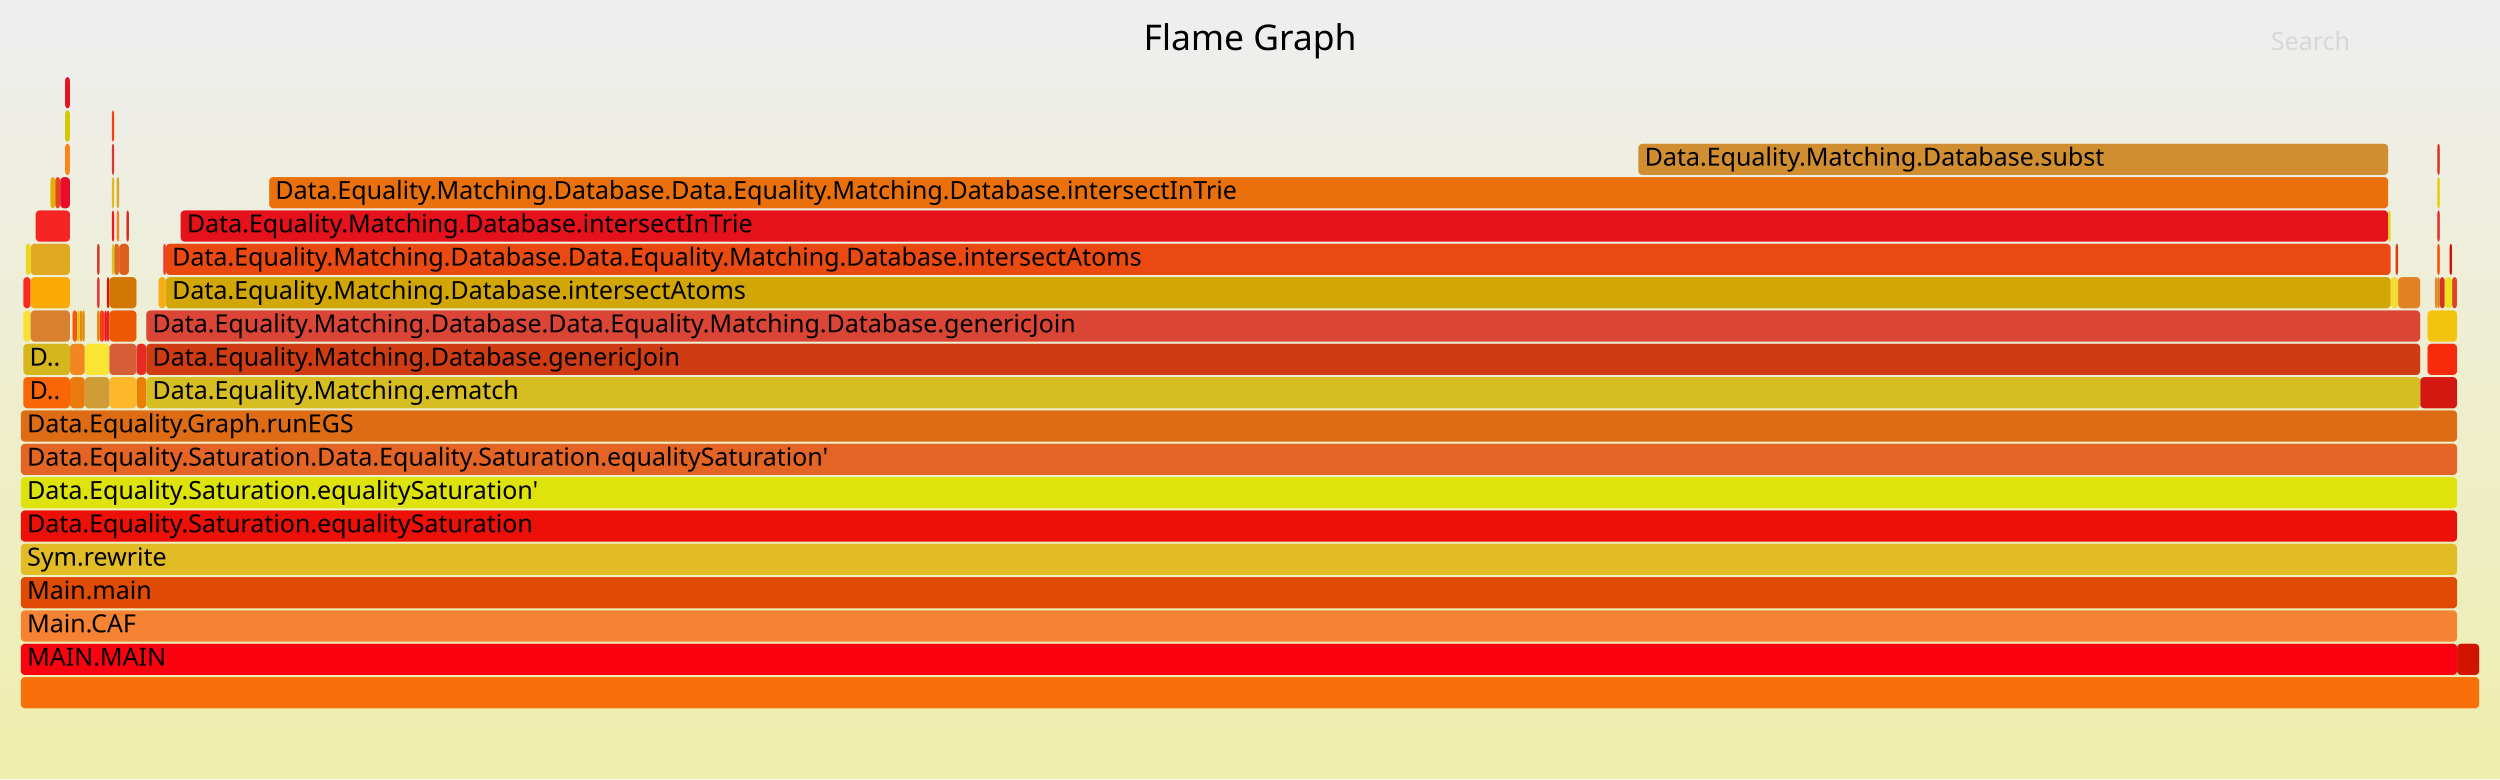
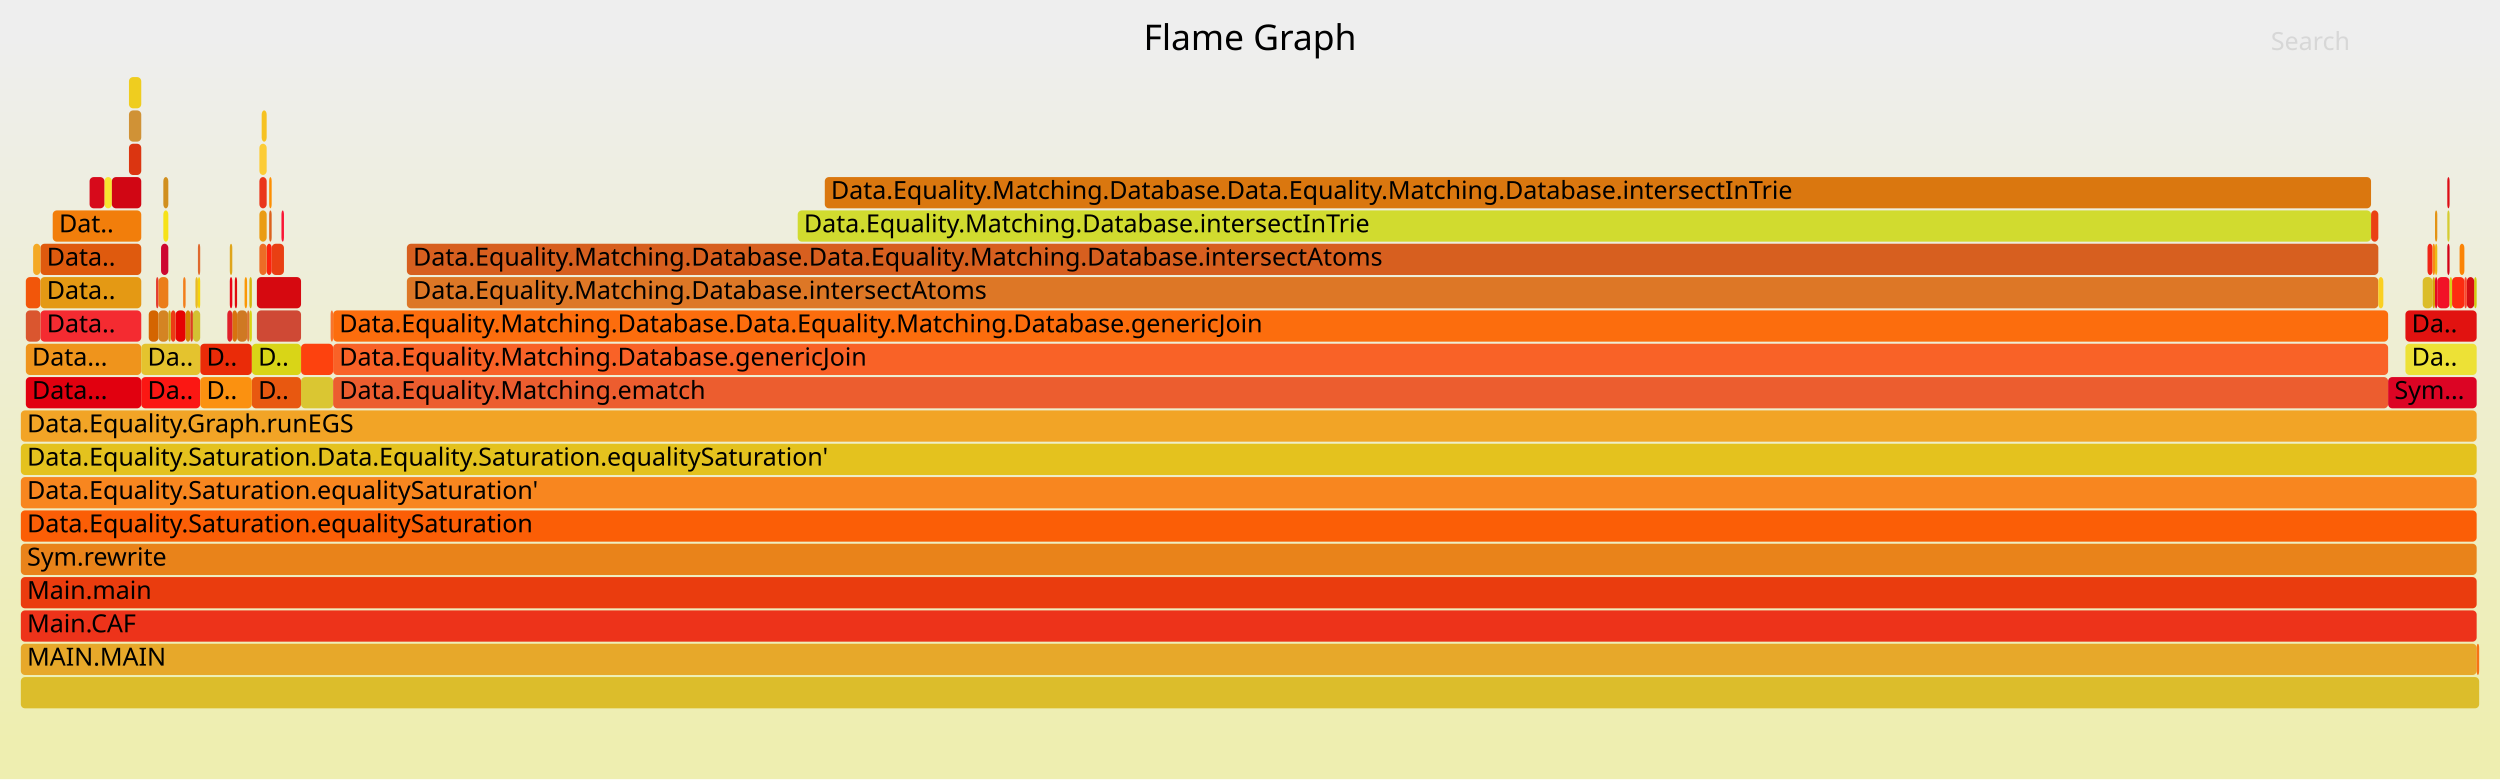
<svg xmlns="http://www.w3.org/2000/svg" version="1.1" width="1200" height="374" viewBox="0 0 1200 374">
  <defs>
    <linearGradient id="background" y1="0" y2="1" x1="0" x2="0">
      <stop stop-color="#eeeeee" offset="5%" />
      <stop stop-color="#eeeeb0" offset="95%" />
    </linearGradient>
  </defs>
  <style type="text/css">
	.func_g:hover { stroke:black; stroke-width:0.5; cursor:pointer; }
</style>
  <rect x="0.0" y="0" width="1200.0" height="374.0" fill="url(#background)" />
  <text text-anchor="middle" x="600.00" y="24" font-size="17" font-family="Verdana" fill="rgb(0,0,0)">Flame Graph</text>
  <text text-anchor="" x="10.00" y="357" font-size="12" font-family="Verdana" fill="rgb(0,0,0)" id="details"> </text>
  <text text-anchor="" x="10.00" y="24" font-size="12" font-family="Verdana" fill="rgb(0,0,0)" id="unzoom" style="opacity:0.0;cursor:pointer">Reset Zoom</text>
  <text text-anchor="" x="1090.00" y="24" font-size="12" font-family="Verdana" fill="rgb(0,0,0)" id="search" style="opacity:0.1;cursor:pointer">Search</text>
  <text text-anchor="" x="1090.00" y="357" font-size="12" font-family="Verdana" fill="rgb(0,0,0)" id="matched"> </text>
  <g class="func_g">
-     <rect x="11.2" y="133" width="3.5" height="15.0" fill="rgb(247,41,32)" rx="2" ry="2" />
-     <text text-anchor="" x="14.18" y="143.5" font-size="12" font-family="Verdana" fill="rgb(0,0,0)" />
-   </g>
-   <g class="func_g">
-     <rect x="10.0" y="293" width="1169.4" height="15.0" fill="rgb(246,130,51)" rx="2" ry="2" />
+     <rect x="95.0" y="117" width="1.1" height="15.0" fill="rgb(223,105,45)" rx="2" ry="2" />
+     <text text-anchor="" x="97.96" y="127.5" font-size="12" font-family="Verdana" fill="rgb(0,0,0)" />
+   </g>
+   <g class="func_g">
+     <rect x="12.4" y="133" width="7.0" height="15.0" fill="rgb(242,86,10)" rx="2" ry="2" />
+     <text text-anchor="" x="15.36" y="143.5" font-size="12" font-family="Verdana" fill="rgb(0,0,0)" />
+   </g>
+   <g class="func_g">
+     <rect x="159.9" y="165" width="986.4" height="15.0" fill="rgb(249,98,39)" rx="2" ry="2" />
+     <text text-anchor="" x="162.86" y="175.5" font-size="12" font-family="Verdana" fill="rgb(0,0,0)">Data.Equality.Matching.Database.genericJoin</text>
+   </g>
+   <g class="func_g">
+     <rect x="119.7" y="133" width="1.2" height="15.0" fill="rgb(211,185,13)" rx="2" ry="2" />
+     <text text-anchor="" x="122.74" y="143.5" font-size="12" font-family="Verdana" fill="rgb(0,0,0)" />
+   </g>
+   <g class="func_g">
+     <rect x="144.5" y="181" width="15.4" height="15.0" fill="rgb(218,198,50)" rx="2" ry="2" />
+     <text text-anchor="" x="147.52" y="191.5" font-size="12" font-family="Verdana" fill="rgb(0,0,0)" />
+   </g>
+   <g class="func_g">
+     <rect x="84.3" y="149" width="4.8" height="15.0" fill="rgb(230,2,3)" rx="2" ry="2" />
+     <text text-anchor="" x="87.34" y="159.5" font-size="12" font-family="Verdana" fill="rgb(0,0,0)" />
+   </g>
+   <g class="func_g">
+     <rect x="395.9" y="85" width="742.2" height="15.0" fill="rgb(218,119,15)" rx="2" ry="2" />
+     <text text-anchor="" x="398.86" y="95.5" font-size="12" font-family="Verdana" fill="rgb(0,0,0)">Data.Equality.Matching.Database.Data.Equality.Matching.Database.intersectInTrie</text>
+   </g>
+   <g class="func_g">
+     <rect x="158.7" y="149" width="1.2" height="15.0" fill="rgb(248,116,45)" rx="2" ry="2" />
+     <text text-anchor="" x="161.68" y="159.5" font-size="12" font-family="Verdana" fill="rgb(0,0,0)" />
+   </g>
+   <g class="func_g">
+     <rect x="74.9" y="133" width="1.2" height="15.0" fill="rgb(228,60,46)" rx="2" ry="2" />
+     <text text-anchor="" x="77.90" y="143.5" font-size="12" font-family="Verdana" fill="rgb(0,0,0)" />
+   </g>
+   <g class="func_g">
+     <rect x="195.3" y="133" width="946.3" height="15.0" fill="rgb(221,119,38)" rx="2" ry="2" />
+     <text text-anchor="" x="198.26" y="143.5" font-size="12" font-family="Verdana" fill="rgb(0,0,0)">Data.Equality.Matching.Database.intersectAtoms</text>
+   </g>
+   <g class="func_g">
+     <rect x="77.3" y="117" width="3.5" height="15.0" fill="rgb(205,6,48)" rx="2" ry="2" />
+     <text text-anchor="" x="80.26" y="127.5" font-size="12" font-family="Verdana" fill="rgb(0,0,0)" />
+   </g>
+   <g class="func_g">
+     <rect x="113.8" y="149" width="4.8" height="15.0" fill="rgb(207,121,35)" rx="2" ry="2" />
+     <text text-anchor="" x="116.84" y="159.5" font-size="12" font-family="Verdana" fill="rgb(0,0,0)" />
+   </g>
+   <g class="func_g">
+     <rect x="1154.6" y="149" width="34.2" height="15.0" fill="rgb(225,18,16)" rx="2" ry="2" />
+     <text text-anchor="" x="1157.60" y="159.5" font-size="12" font-family="Verdana" fill="rgb(0,0,0)">Da..</text>
+   </g>
+   <g class="func_g">
+     <rect x="120.9" y="181" width="23.6" height="15.0" fill="rgb(232,88,16)" rx="2" ry="2" />
+     <text text-anchor="" x="123.92" y="191.5" font-size="12" font-family="Verdana" fill="rgb(0,0,0)">D..</text>
+   </g>
+   <g class="func_g">
+     <rect x="93.8" y="133" width="1.2" height="15.0" fill="rgb(233,186,36)" rx="2" ry="2" />
+     <text text-anchor="" x="96.78" y="143.5" font-size="12" font-family="Verdana" fill="rgb(0,0,0)" />
+   </g>
+   <g class="func_g">
+     <rect x="159.9" y="149" width="986.4" height="15.0" fill="rgb(252,109,13)" rx="2" ry="2" />
+     <text text-anchor="" x="162.86" y="159.5" font-size="12" font-family="Verdana" fill="rgb(0,0,0)">Data.Equality.Matching.Database.Data.Equality.Matching.Database.genericJoin</text>
+   </g>
+   <g class="func_g">
+     <rect x="1168.8" y="133" width="1.1" height="15.0" fill="rgb(226,10,34)" rx="2" ry="2" />
+     <text text-anchor="" x="1171.76" y="143.5" font-size="12" font-family="Verdana" fill="rgb(0,0,0)" />
+   </g>
+   <g class="func_g">
+     <rect x="1187.6" y="133" width="1.2" height="15.0" fill="rgb(210,206,11)" rx="2" ry="2" />
+     <text text-anchor="" x="1190.64" y="143.5" font-size="12" font-family="Verdana" fill="rgb(0,0,0)" />
+   </g>
+   <g class="func_g">
+     <rect x="61.9" y="37" width="5.9" height="15.0" fill="rgb(239,205,31)" rx="2" ry="2" />
+     <text text-anchor="" x="64.92" y="47.5" font-size="12" font-family="Verdana" fill="rgb(0,0,0)" />
+   </g>
+   <g class="func_g">
+     <rect x="1162.9" y="133" width="4.7" height="15.0" fill="rgb(219,189,41)" rx="2" ry="2" />
+     <text text-anchor="" x="1165.86" y="143.5" font-size="12" font-family="Verdana" fill="rgb(0,0,0)" />
+   </g>
+   <g class="func_g">
+     <rect x="1154.6" y="165" width="34.2" height="15.0" fill="rgb(237,225,54)" rx="2" ry="2" />
+     <text text-anchor="" x="1157.60" y="175.5" font-size="12" font-family="Verdana" fill="rgb(0,0,0)">Da..</text>
+   </g>
+   <g class="func_g">
+     <rect x="1180.6" y="117" width="2.3" height="15.0" fill="rgb(251,132,6)" rx="2" ry="2" />
+     <text text-anchor="" x="1183.56" y="127.5" font-size="12" font-family="Verdana" fill="rgb(0,0,0)" />
+   </g>
+   <g class="func_g">
+     <rect x="1168.8" y="117" width="1.1" height="15.0" fill="rgb(236,186,21)" rx="2" ry="2" />
+     <text text-anchor="" x="1171.76" y="127.5" font-size="12" font-family="Verdana" fill="rgb(0,0,0)" />
+   </g>
+   <g class="func_g">
+     <rect x="129.2" y="101" width="1.2" height="15.0" fill="rgb(221,98,28)" rx="2" ry="2" />
+     <text text-anchor="" x="132.18" y="111.5" font-size="12" font-family="Verdana" fill="rgb(0,0,0)" />
+   </g>
+   <g class="func_g">
+     <rect x="144.5" y="165" width="15.4" height="15.0" fill="rgb(253,66,14)" rx="2" ry="2" />
+     <text text-anchor="" x="147.52" y="175.5" font-size="12" font-family="Verdana" fill="rgb(0,0,0)" />
+   </g>
+   <g class="func_g">
+     <rect x="87.9" y="133" width="1.2" height="15.0" fill="rgb(242,126,27)" rx="2" ry="2" />
+     <text text-anchor="" x="90.88" y="143.5" font-size="12" font-family="Verdana" fill="rgb(0,0,0)" />
+   </g>
+   <g class="func_g">
+     <rect x="61.9" y="69" width="5.9" height="15.0" fill="rgb(219,53,17)" rx="2" ry="2" />
+     <text text-anchor="" x="64.92" y="79.5" font-size="12" font-family="Verdana" fill="rgb(0,0,0)" />
+   </g>
+   <g class="func_g">
+     <rect x="135.1" y="101" width="1.2" height="15.0" fill="rgb(250,21,53)" rx="2" ry="2" />
+     <text text-anchor="" x="138.08" y="111.5" font-size="12" font-family="Verdana" fill="rgb(0,0,0)" />
+   </g>
+   <g class="func_g">
+     <rect x="117.4" y="133" width="1.2" height="15.0" fill="rgb(250,152,6)" rx="2" ry="2" />
+     <text text-anchor="" x="120.38" y="143.5" font-size="12" font-family="Verdana" fill="rgb(0,0,0)" />
+   </g>
+   <g class="func_g">
+     <rect x="123.3" y="149" width="21.2" height="15.0" fill="rgb(207,73,53)" rx="2" ry="2" />
+     <text text-anchor="" x="126.28" y="159.5" font-size="12" font-family="Verdana" fill="rgb(0,0,0)" />
+   </g>
+   <g class="func_g">
+     <rect x="10.0" y="309" width="1178.8" height="15.0" fill="rgb(231,168,42)" rx="2" ry="2" />
+     <text text-anchor="" x="13.00" y="319.5" font-size="12" font-family="Verdana" fill="rgb(0,0,0)">MAIN.MAIN</text>
+   </g>
+   <g class="func_g">
+     <rect x="1138.1" y="101" width="3.5" height="15.0" fill="rgb(234,65,20)" rx="2" ry="2" />
+     <text text-anchor="" x="1141.08" y="111.5" font-size="12" font-family="Verdana" fill="rgb(0,0,0)" />
+   </g>
+   <g class="func_g">
+     <rect x="1167.6" y="133" width="1.2" height="15.0" fill="rgb(215,163,11)" rx="2" ry="2" />
+     <text text-anchor="" x="1170.58" y="143.5" font-size="12" font-family="Verdana" fill="rgb(0,0,0)" />
+   </g>
+   <g class="func_g">
+     <rect x="1165.2" y="117" width="2.4" height="15.0" fill="rgb(239,37,24)" rx="2" ry="2" />
+     <text text-anchor="" x="1168.22" y="127.5" font-size="12" font-family="Verdana" fill="rgb(0,0,0)" />
+   </g>
+   <g class="func_g">
+     <rect x="10.0" y="277" width="1178.8" height="15.0" fill="rgb(234,60,14)" rx="2" ry="2" />
+     <text text-anchor="" x="13.00" y="287.5" font-size="12" font-family="Verdana" fill="rgb(0,0,0)">Main.main</text>
+   </g>
+   <g class="func_g">
+     <rect x="130.4" y="117" width="5.9" height="15.0" fill="rgb(233,63,19)" rx="2" ry="2" />
+     <text text-anchor="" x="133.36" y="127.5" font-size="12" font-family="Verdana" fill="rgb(0,0,0)" />
+   </g>
+   <g class="func_g">
+     <rect x="67.8" y="181" width="28.3" height="15.0" fill="rgb(251,23,19)" rx="2" ry="2" />
+     <text text-anchor="" x="70.82" y="191.5" font-size="12" font-family="Verdana" fill="rgb(0,0,0)">Da..</text>
+   </g>
+   <g class="func_g">
+     <rect x="1141.6" y="133" width="2.4" height="15.0" fill="rgb(250,208,33)" rx="2" ry="2" />
+     <text text-anchor="" x="1144.62" y="143.5" font-size="12" font-family="Verdana" fill="rgb(0,0,0)" />
+   </g>
+   <g class="func_g">
+     <rect x="123.3" y="133" width="21.2" height="15.0" fill="rgb(214,9,16)" rx="2" ry="2" />
+     <text text-anchor="" x="126.28" y="143.5" font-size="12" font-family="Verdana" fill="rgb(0,0,0)" />
+   </g>
+   <g class="func_g">
+     <rect x="19.4" y="149" width="48.4" height="15.0" fill="rgb(244,43,49)" rx="2" ry="2" />
+     <text text-anchor="" x="22.44" y="159.5" font-size="12" font-family="Verdana" fill="rgb(0,0,0)">Data..</text>
+   </g>
+   <g class="func_g">
+     <rect x="89.1" y="149" width="2.3" height="15.0" fill="rgb(212,132,4)" rx="2" ry="2" />
+     <text text-anchor="" x="92.06" y="159.5" font-size="12" font-family="Verdana" fill="rgb(0,0,0)" />
+   </g>
+   <g class="func_g">
+     <rect x="111.5" y="149" width="2.3" height="15.0" fill="rgb(216,114,15)" rx="2" ry="2" />
+     <text text-anchor="" x="114.48" y="159.5" font-size="12" font-family="Verdana" fill="rgb(0,0,0)" />
+   </g>
+   <g class="func_g">
+     <rect x="10.0" y="229" width="1178.8" height="15.0" fill="rgb(248,134,31)" rx="2" ry="2" />
+     <text text-anchor="" x="13.00" y="239.5" font-size="12" font-family="Verdana" fill="rgb(0,0,0)">Data.Equality.Saturation.equalitySaturation'</text>
+   </g>
+   <g class="func_g">
+     <rect x="125.6" y="53" width="2.4" height="15.0" fill="rgb(246,194,33)" rx="2" ry="2" />
+     <text text-anchor="" x="128.64" y="63.5" font-size="12" font-family="Verdana" fill="rgb(0,0,0)" />
+   </g>
+   <g class="func_g">
+     <rect x="128.0" y="117" width="2.4" height="15.0" fill="rgb(252,35,14)" rx="2" ry="2" />
+     <text text-anchor="" x="131.00" y="127.5" font-size="12" font-family="Verdana" fill="rgb(0,0,0)" />
+   </g>
+   <g class="func_g">
+     <rect x="10.0" y="245" width="1178.8" height="15.0" fill="rgb(251,94,6)" rx="2" ry="2" />
+     <text text-anchor="" x="13.00" y="255.5" font-size="12" font-family="Verdana" fill="rgb(0,0,0)">Data.Equality.Saturation.equalitySaturation</text>
+   </g>
+   <g class="func_g">
+     <rect x="96.1" y="181" width="24.8" height="15.0" fill="rgb(251,145,16)" rx="2" ry="2" />
+     <text text-anchor="" x="99.14" y="191.5" font-size="12" font-family="Verdana" fill="rgb(0,0,0)">D..</text>
+   </g>
+   <g class="func_g">
+     <rect x="119.7" y="149" width="1.2" height="15.0" fill="rgb(216,213,15)" rx="2" ry="2" />
+     <text text-anchor="" x="122.74" y="159.5" font-size="12" font-family="Verdana" fill="rgb(0,0,0)" />
+   </g>
+   <g class="func_g">
+     <rect x="95.0" y="133" width="1.1" height="15.0" fill="rgb(245,213,14)" rx="2" ry="2" />
+     <text text-anchor="" x="97.96" y="143.5" font-size="12" font-family="Verdana" fill="rgb(0,0,0)" />
+   </g>
+   <g class="func_g">
+     <rect x="129.2" y="85" width="1.2" height="15.0" fill="rgb(253,143,2)" rx="2" ry="2" />
+     <text text-anchor="" x="132.18" y="95.5" font-size="12" font-family="Verdana" fill="rgb(0,0,0)" />
+   </g>
+   <g class="func_g">
+     <rect x="10.0" y="261" width="1178.8" height="15.0" fill="rgb(233,131,26)" rx="2" ry="2" />
+     <text text-anchor="" x="13.00" y="271.5" font-size="12" font-family="Verdana" fill="rgb(0,0,0)">Sym.rewrite</text>
+   </g>
+   <g class="func_g">
+     <rect x="1174.7" y="85" width="1.1" height="15.0" fill="rgb(221,13,22)" rx="2" ry="2" />
+     <text text-anchor="" x="1177.66" y="95.5" font-size="12" font-family="Verdana" fill="rgb(0,0,0)" />
+   </g>
+   <g class="func_g">
+     <rect x="109.1" y="149" width="2.4" height="15.0" fill="rgb(224,32,43)" rx="2" ry="2" />
+     <text text-anchor="" x="112.12" y="159.5" font-size="12" font-family="Verdana" fill="rgb(0,0,0)" />
+   </g>
+   <g class="func_g">
+     <rect x="10.0" y="197" width="1178.8" height="15.0" fill="rgb(242,164,38)" rx="2" ry="2" />
+     <text text-anchor="" x="13.00" y="207.5" font-size="12" font-family="Verdana" fill="rgb(0,0,0)">Data.Equality.Graph.runEGS</text>
+   </g>
+   <g class="func_g">
+     <rect x="10.0" y="213" width="1178.8" height="15.0" fill="rgb(228,194,30)" rx="2" ry="2" />
+     <text text-anchor="" x="13.00" y="223.5" font-size="12" font-family="Verdana" fill="rgb(0,0,0)">Data.Equality.Saturation.Data.Equality.Saturation.equalitySaturation'</text>
+   </g>
+   <g class="func_g">
+     <rect x="19.4" y="117" width="48.4" height="15.0" fill="rgb(223,90,14)" rx="2" ry="2" />
+     <text text-anchor="" x="22.44" y="127.5" font-size="12" font-family="Verdana" fill="rgb(0,0,0)">Data..</text>
+   </g>
+   <g class="func_g">
+     <rect x="159.9" y="181" width="986.4" height="15.0" fill="rgb(236,93,47)" rx="2" ry="2" />
+     <text text-anchor="" x="162.86" y="191.5" font-size="12" font-family="Verdana" fill="rgb(0,0,0)">Data.Equality.Matching.ematch</text>
+   </g>
+   <g class="func_g">
+     <rect x="1167.6" y="117" width="1.2" height="15.0" fill="rgb(250,137,24)" rx="2" ry="2" />
+     <text text-anchor="" x="1170.58" y="127.5" font-size="12" font-family="Verdana" fill="rgb(0,0,0)" />
+   </g>
+   <g class="func_g">
+     <rect x="50.1" y="85" width="3.6" height="15.0" fill="rgb(248,229,49)" rx="2" ry="2" />
+     <text text-anchor="" x="53.12" y="95.5" font-size="12" font-family="Verdana" fill="rgb(0,0,0)" />
+   </g>
+   <g class="func_g">
+     <rect x="110.3" y="133" width="1.2" height="15.0" fill="rgb(235,4,22)" rx="2" ry="2" />
+     <text text-anchor="" x="113.30" y="143.5" font-size="12" font-family="Verdana" fill="rgb(0,0,0)" />
+   </g>
+   <g class="func_g">
+     <rect x="1188.8" y="309" width="1.2" height="15.0" fill="rgb(248,115,21)" rx="2" ry="2" />
+     <text text-anchor="" x="1191.82" y="319.5" font-size="12" font-family="Verdana" fill="rgb(0,0,0)" />
+   </g>
+   <g class="func_g">
+     <rect x="78.4" y="101" width="2.4" height="15.0" fill="rgb(246,226,24)" rx="2" ry="2" />
+     <text text-anchor="" x="81.44" y="111.5" font-size="12" font-family="Verdana" fill="rgb(0,0,0)" />
+   </g>
+   <g class="func_g">
+     <rect x="1169.9" y="133" width="5.9" height="15.0" fill="rgb(241,18,39)" rx="2" ry="2" />
+     <text text-anchor="" x="1172.94" y="143.5" font-size="12" font-family="Verdana" fill="rgb(0,0,0)" />
+   </g>
+   <g class="func_g">
+     <rect x="10.0" y="293" width="1178.8" height="15.0" fill="rgb(237,51,26)" rx="2" ry="2" />
    <text text-anchor="" x="13.00" y="303.5" font-size="12" font-family="Verdana" fill="rgb(0,0,0)">Main.CAF</text>
  </g>
  <g class="func_g">
-     <rect x="1161.7" y="181" width="17.7" height="15.0" fill="rgb(211,24,18)" rx="2" ry="2" />
-     <text text-anchor="" x="1164.68" y="191.5" font-size="12" font-family="Verdana" fill="rgb(0,0,0)" />
-   </g>
-   <g class="func_g">
-     <rect x="34.8" y="149" width="2.3" height="15.0" fill="rgb(247,88,15)" rx="2" ry="2" />
-     <text text-anchor="" x="37.78" y="159.5" font-size="12" font-family="Verdana" fill="rgb(0,0,0)" />
-   </g>
-   <g class="func_g">
-     <rect x="11.2" y="181" width="22.4" height="15.0" fill="rgb(249,102,6)" rx="2" ry="2" />
-     <text text-anchor="" x="14.18" y="191.5" font-size="12" font-family="Verdana" fill="rgb(0,0,0)">D..</text>
-   </g>
-   <g class="func_g">
-     <rect x="1169.9" y="117" width="1.2" height="15.0" fill="rgb(251,75,0)" rx="2" ry="2" />
-     <text text-anchor="" x="1172.94" y="127.5" font-size="12" font-family="Verdana" fill="rgb(0,0,0)" />
-   </g>
-   <g class="func_g">
-     <rect x="54.8" y="117" width="2.4" height="15.0" fill="rgb(224,106,34)" rx="2" ry="2" />
-     <text text-anchor="" x="57.84" y="127.5" font-size="12" font-family="Verdana" fill="rgb(0,0,0)" />
-   </g>
-   <g class="func_g">
-     <rect x="33.6" y="165" width="7.1" height="15.0" fill="rgb(242,135,34)" rx="2" ry="2" />
-     <text text-anchor="" x="36.60" y="175.5" font-size="12" font-family="Verdana" fill="rgb(0,0,0)" />
-   </g>
-   <g class="func_g">
-     <rect x="65.5" y="165" width="4.7" height="15.0" fill="rgb(232,43,33)" rx="2" ry="2" />
-     <text text-anchor="" x="68.46" y="175.5" font-size="12" font-family="Verdana" fill="rgb(0,0,0)" />
-   </g>
-   <g class="func_g">
-     <rect x="11.2" y="165" width="22.4" height="15.0" fill="rgb(214,182,29)" rx="2" ry="2" />
-     <text text-anchor="" x="14.18" y="175.5" font-size="12" font-family="Verdana" fill="rgb(0,0,0)">D..</text>
-   </g>
-   <g class="func_g">
-     <rect x="1147.5" y="133" width="3.6" height="15.0" fill="rgb(246,220,51)" rx="2" ry="2" />
-     <text text-anchor="" x="1150.52" y="143.5" font-size="12" font-family="Verdana" fill="rgb(0,0,0)" />
-   </g>
-   <g class="func_g">
-     <rect x="53.7" y="85" width="1.1" height="15.0" fill="rgb(227,184,27)" rx="2" ry="2" />
+     <rect x="1184.1" y="133" width="3.5" height="15.0" fill="rgb(212,15,19)" rx="2" ry="2" />
+     <text text-anchor="" x="1187.10" y="143.5" font-size="12" font-family="Verdana" fill="rgb(0,0,0)" />
+   </g>
+   <g class="func_g">
+     <rect x="76.1" y="133" width="4.7" height="15.0" fill="rgb(235,125,25)" rx="2" ry="2" />
+     <text text-anchor="" x="79.08" y="143.5" font-size="12" font-family="Verdana" fill="rgb(0,0,0)" />
+   </g>
+   <g class="func_g">
+     <rect x="124.5" y="117" width="3.5" height="15.0" fill="rgb(237,109,38)" rx="2" ry="2" />
+     <text text-anchor="" x="127.46" y="127.5" font-size="12" font-family="Verdana" fill="rgb(0,0,0)" />
+   </g>
+   <g class="func_g">
+     <rect x="96.1" y="165" width="24.8" height="15.0" fill="rgb(234,43,8)" rx="2" ry="2" />
+     <text text-anchor="" x="99.14" y="175.5" font-size="12" font-family="Verdana" fill="rgb(0,0,0)">D..</text>
+   </g>
+   <g class="func_g">
+     <rect x="195.3" y="117" width="946.3" height="15.0" fill="rgb(215,95,31)" rx="2" ry="2" />
+     <text text-anchor="" x="198.26" y="127.5" font-size="12" font-family="Verdana" fill="rgb(0,0,0)">Data.Equality.Matching.Database.Data.Equality.Matching.Database.intersectAtoms</text>
+   </g>
+   <g class="func_g">
+     <rect x="112.7" y="133" width="1.1" height="15.0" fill="rgb(224,12,12)" rx="2" ry="2" />
+     <text text-anchor="" x="115.66" y="143.5" font-size="12" font-family="Verdana" fill="rgb(0,0,0)" />
+   </g>
+   <g class="func_g">
+     <rect x="124.5" y="101" width="3.5" height="15.0" fill="rgb(234,156,18)" rx="2" ry="2" />
+     <text text-anchor="" x="127.46" y="111.5" font-size="12" font-family="Verdana" fill="rgb(0,0,0)" />
+   </g>
+   <g class="func_g">
+     <rect x="53.7" y="85" width="14.1" height="15.0" fill="rgb(209,6,20)" rx="2" ry="2" />
    <text text-anchor="" x="56.66" y="95.5" font-size="12" font-family="Verdana" fill="rgb(0,0,0)" />
  </g>
  <g class="func_g">
-     <rect x="1151.1" y="133" width="10.6" height="15.0" fill="rgb(225,129,36)" rx="2" ry="2" />
-     <text text-anchor="" x="1154.06" y="143.5" font-size="12" font-family="Verdana" fill="rgb(0,0,0)" />
-   </g>
-   <g class="func_g">
-     <rect x="26.5" y="85" width="2.4" height="15.0" fill="rgb(229,70,26)" rx="2" ry="2" />
-     <text text-anchor="" x="29.52" y="95.5" font-size="12" font-family="Verdana" fill="rgb(0,0,0)" />
-   </g>
-   <g class="func_g">
-     <rect x="40.7" y="165" width="11.8" height="15.0" fill="rgb(248,229,52)" rx="2" ry="2" />
-     <text text-anchor="" x="43.68" y="175.5" font-size="12" font-family="Verdana" fill="rgb(0,0,0)" />
-   </g>
-   <g class="func_g">
-     <rect x="51.3" y="149" width="1.2" height="15.0" fill="rgb(224,39,21)" rx="2" ry="2" />
-     <text text-anchor="" x="54.30" y="159.5" font-size="12" font-family="Verdana" fill="rgb(0,0,0)" />
-   </g>
-   <g class="func_g">
-     <rect x="1168.8" y="133" width="1.1" height="15.0" fill="rgb(238,132,43)" rx="2" ry="2" />
-     <text text-anchor="" x="1171.76" y="143.5" font-size="12" font-family="Verdana" fill="rgb(0,0,0)" />
-   </g>
-   <g class="func_g">
-     <rect x="10.0" y="245" width="1169.4" height="15.0" fill="rgb(237,16,8)" rx="2" ry="2" />
-     <text text-anchor="" x="13.00" y="255.5" font-size="12" font-family="Verdana" fill="rgb(0,0,0)">Data.Equality.Saturation.equalitySaturation</text>
-   </g>
-   <g class="func_g">
-     <rect x="1165.2" y="165" width="14.2" height="15.0" fill="rgb(247,42,11)" rx="2" ry="2" />
-     <text text-anchor="" x="1168.22" y="175.5" font-size="12" font-family="Verdana" fill="rgb(0,0,0)" />
-   </g>
-   <g class="func_g">
-     <rect x="17.1" y="101" width="16.5" height="15.0" fill="rgb(246,37,36)" rx="2" ry="2" />
-     <text text-anchor="" x="20.08" y="111.5" font-size="12" font-family="Verdana" fill="rgb(0,0,0)" />
-   </g>
-   <g class="func_g">
-     <rect x="51.3" y="133" width="1.2" height="15.0" fill="rgb(213,15,14)" rx="2" ry="2" />
-     <text text-anchor="" x="54.30" y="143.5" font-size="12" font-family="Verdana" fill="rgb(0,0,0)" />
-   </g>
-   <g class="func_g">
-     <rect x="1177.0" y="133" width="2.4" height="15.0" fill="rgb(221,69,41)" rx="2" ry="2" />
+     <rect x="1168.8" y="101" width="1.1" height="15.0" fill="rgb(227,147,20)" rx="2" ry="2" />
+     <text text-anchor="" x="1171.76" y="111.5" font-size="12" font-family="Verdana" fill="rgb(0,0,0)" />
+   </g>
+   <g class="func_g">
+     <rect x="25.3" y="101" width="42.5" height="15.0" fill="rgb(242,126,11)" rx="2" ry="2" />
+     <text text-anchor="" x="28.34" y="111.5" font-size="12" font-family="Verdana" fill="rgb(0,0,0)">Dat..</text>
+   </g>
+   <g class="func_g">
+     <rect x="124.5" y="85" width="3.5" height="15.0" fill="rgb(234,54,27)" rx="2" ry="2" />
+     <text text-anchor="" x="127.46" y="95.5" font-size="12" font-family="Verdana" fill="rgb(0,0,0)" />
+   </g>
+   <g class="func_g">
+     <rect x="382.9" y="101" width="755.2" height="15.0" fill="rgb(209,219,47)" rx="2" ry="2" />
+     <text text-anchor="" x="385.88" y="111.5" font-size="12" font-family="Verdana" fill="rgb(0,0,0)">Data.Equality.Matching.Database.intersectInTrie</text>
+   </g>
+   <g class="func_g">
+     <rect x="82.0" y="149" width="2.3" height="15.0" fill="rgb(236,59,21)" rx="2" ry="2" />
+     <text text-anchor="" x="84.98" y="159.5" font-size="12" font-family="Verdana" fill="rgb(0,0,0)" />
+   </g>
+   <g class="func_g">
+     <rect x="1175.8" y="133" width="1.2" height="15.0" fill="rgb(212,210,23)" rx="2" ry="2" />
+     <text text-anchor="" x="1178.84" y="143.5" font-size="12" font-family="Verdana" fill="rgb(0,0,0)" />
+   </g>
+   <g class="func_g">
+     <rect x="12.4" y="165" width="55.4" height="15.0" fill="rgb(239,148,28)" rx="2" ry="2" />
+     <text text-anchor="" x="15.36" y="175.5" font-size="12" font-family="Verdana" fill="rgb(0,0,0)">Data...</text>
+   </g>
+   <g class="func_g">
+     <rect x="118.6" y="149" width="1.1" height="15.0" fill="rgb(218,114,50)" rx="2" ry="2" />
+     <text text-anchor="" x="121.56" y="159.5" font-size="12" font-family="Verdana" fill="rgb(0,0,0)" />
+   </g>
+   <g class="func_g">
+     <rect x="12.4" y="181" width="55.4" height="15.0" fill="rgb(225,0,15)" rx="2" ry="2" />
+     <text text-anchor="" x="15.36" y="191.5" font-size="12" font-family="Verdana" fill="rgb(0,0,0)">Data...</text>
+   </g>
+   <g class="func_g">
+     <rect x="91.4" y="149" width="1.2" height="15.0" fill="rgb(219,62,31)" rx="2" ry="2" />
+     <text text-anchor="" x="94.42" y="159.5" font-size="12" font-family="Verdana" fill="rgb(0,0,0)" />
+   </g>
+   <g class="func_g">
+     <rect x="1146.3" y="181" width="42.5" height="15.0" fill="rgb(220,4,36)" rx="2" ry="2" />
+     <text text-anchor="" x="1149.34" y="191.5" font-size="12" font-family="Verdana" fill="rgb(0,0,0)">Sym...</text>
+   </g>
+   <g class="func_g">
+     <rect x="92.6" y="149" width="3.5" height="15.0" fill="rgb(211,193,51)" rx="2" ry="2" />
+     <text text-anchor="" x="95.60" y="159.5" font-size="12" font-family="Verdana" fill="rgb(0,0,0)" />
+   </g>
+   <g class="func_g">
+     <rect x="71.4" y="149" width="4.7" height="15.0" fill="rgb(212,101,1)" rx="2" ry="2" />
+     <text text-anchor="" x="74.36" y="159.5" font-size="12" font-family="Verdana" fill="rgb(0,0,0)" />
+   </g>
+   <g class="func_g">
+     <rect x="80.8" y="149" width="1.2" height="15.0" fill="rgb(205,167,18)" rx="2" ry="2" />
+     <text text-anchor="" x="83.80" y="159.5" font-size="12" font-family="Verdana" fill="rgb(0,0,0)" />
+   </g>
+   <g class="func_g">
+     <rect x="124.5" y="69" width="3.5" height="15.0" fill="rgb(252,204,54)" rx="2" ry="2" />
+     <text text-anchor="" x="127.46" y="79.5" font-size="12" font-family="Verdana" fill="rgb(0,0,0)" />
+   </g>
+   <g class="func_g">
+     <rect x="120.9" y="165" width="23.6" height="15.0" fill="rgb(217,213,23)" rx="2" ry="2" />
+     <text text-anchor="" x="123.92" y="175.5" font-size="12" font-family="Verdana" fill="rgb(0,0,0)">D..</text>
+   </g>
+   <g class="func_g">
+     <rect x="1174.7" y="101" width="1.1" height="15.0" fill="rgb(213,204,50)" rx="2" ry="2" />
+     <text text-anchor="" x="1177.66" y="111.5" font-size="12" font-family="Verdana" fill="rgb(0,0,0)" />
+   </g>
+   <g class="func_g">
+     <rect x="43.0" y="85" width="7.1" height="15.0" fill="rgb(215,10,27)" rx="2" ry="2" />
+     <text text-anchor="" x="46.04" y="95.5" font-size="12" font-family="Verdana" fill="rgb(0,0,0)" />
+   </g>
+   <g class="func_g">
+     <rect x="19.4" y="133" width="48.4" height="15.0" fill="rgb(228,153,20)" rx="2" ry="2" />
+     <text text-anchor="" x="22.44" y="143.5" font-size="12" font-family="Verdana" fill="rgb(0,0,0)">Data..</text>
+   </g>
+   <g class="func_g">
+     <rect x="76.1" y="149" width="4.7" height="15.0" fill="rgb(212,132,35)" rx="2" ry="2" />
+     <text text-anchor="" x="79.08" y="159.5" font-size="12" font-family="Verdana" fill="rgb(0,0,0)" />
+   </g>
+   <g class="func_g">
+     <rect x="15.9" y="117" width="3.5" height="15.0" fill="rgb(244,169,37)" rx="2" ry="2" />
+     <text text-anchor="" x="18.90" y="127.5" font-size="12" font-family="Verdana" fill="rgb(0,0,0)" />
+   </g>
+   <g class="func_g">
+     <rect x="78.4" y="85" width="2.4" height="15.0" fill="rgb(209,143,30)" rx="2" ry="2" />
+     <text text-anchor="" x="81.44" y="95.5" font-size="12" font-family="Verdana" fill="rgb(0,0,0)" />
+   </g>
+   <g class="func_g">
+     <rect x="12.4" y="149" width="7.0" height="15.0" fill="rgb(218,86,47)" rx="2" ry="2" />
+     <text text-anchor="" x="15.36" y="159.5" font-size="12" font-family="Verdana" fill="rgb(0,0,0)" />
+   </g>
+   <g class="func_g">
+     <rect x="1174.7" y="117" width="1.1" height="15.0" fill="rgb(211,0,22)" rx="2" ry="2" />
+     <text text-anchor="" x="1177.66" y="127.5" font-size="12" font-family="Verdana" fill="rgb(0,0,0)" />
+   </g>
+   <g class="func_g">
+     <rect x="67.8" y="165" width="28.3" height="15.0" fill="rgb(228,195,46)" rx="2" ry="2" />
+     <text text-anchor="" x="70.82" y="175.5" font-size="12" font-family="Verdana" fill="rgb(0,0,0)">Da..</text>
+   </g>
+   <g class="func_g">
+     <rect x="61.9" y="53" width="5.9" height="15.0" fill="rgb(208,146,54)" rx="2" ry="2" />
+     <text text-anchor="" x="64.92" y="63.5" font-size="12" font-family="Verdana" fill="rgb(0,0,0)" />
+   </g>
+   <g class="func_g">
+     <rect x="1182.9" y="133" width="1.2" height="15.0" fill="rgb(250,72,47)" rx="2" ry="2" />
+     <text text-anchor="" x="1185.92" y="143.5" font-size="12" font-family="Verdana" fill="rgb(0,0,0)" />
+   </g>
+   <g class="func_g">
+     <rect x="110.3" y="117" width="1.2" height="15.0" fill="rgb(223,165,27)" rx="2" ry="2" />
+     <text text-anchor="" x="113.30" y="127.5" font-size="12" font-family="Verdana" fill="rgb(0,0,0)" />
+   </g>
+   <g class="func_g">
+     <rect x="1177.0" y="133" width="5.9" height="15.0" fill="rgb(253,44,16)" rx="2" ry="2" />
    <text text-anchor="" x="1180.02" y="143.5" font-size="12" font-family="Verdana" fill="rgb(0,0,0)" />
  </g>
  <g class="func_g">
-     <rect x="1169.9" y="85" width="1.2" height="15.0" fill="rgb(233,203,1)" rx="2" ry="2" />
-     <text text-anchor="" x="1172.94" y="95.5" font-size="12" font-family="Verdana" fill="rgb(0,0,0)" />
-   </g>
-   <g class="func_g">
-     <rect x="1171.1" y="133" width="2.4" height="15.0" fill="rgb(211,52,37)" rx="2" ry="2" />
-     <text text-anchor="" x="1174.12" y="143.5" font-size="12" font-family="Verdana" fill="rgb(0,0,0)" />
-   </g>
-   <g class="func_g">
-     <rect x="33.6" y="181" width="7.1" height="15.0" fill="rgb(233,122,14)" rx="2" ry="2" />
-     <text text-anchor="" x="36.60" y="191.5" font-size="12" font-family="Verdana" fill="rgb(0,0,0)" />
-   </g>
-   <g class="func_g">
-     <rect x="11.2" y="149" width="3.5" height="15.0" fill="rgb(249,225,49)" rx="2" ry="2" />
-     <text text-anchor="" x="14.18" y="159.5" font-size="12" font-family="Verdana" fill="rgb(0,0,0)" />
-   </g>
-   <g class="func_g">
-     <rect x="53.7" y="117" width="1.1" height="15.0" fill="rgb(211,200,38)" rx="2" ry="2" />
-     <text text-anchor="" x="56.66" y="127.5" font-size="12" font-family="Verdana" fill="rgb(0,0,0)" />
-   </g>
-   <g class="func_g">
-     <rect x="65.5" y="181" width="4.7" height="15.0" fill="rgb(234,128,3)" rx="2" ry="2" />
-     <text text-anchor="" x="68.46" y="191.5" font-size="12" font-family="Verdana" fill="rgb(0,0,0)" />
-   </g>
-   <g class="func_g">
-     <rect x="786.4" y="69" width="359.9" height="15.0" fill="rgb(209,142,49)" rx="2" ry="2" />
-     <text text-anchor="" x="789.44" y="79.5" font-size="12" font-family="Verdana" fill="rgb(0,0,0)">Data.Equality.Matching.Database.subst</text>
-   </g>
-   <g class="func_g">
-     <rect x="28.9" y="85" width="4.7" height="15.0" fill="rgb(234,12,44)" rx="2" ry="2" />
-     <text text-anchor="" x="31.88" y="95.5" font-size="12" font-family="Verdana" fill="rgb(0,0,0)" />
-   </g>
-   <g class="func_g">
-     <rect x="10.0" y="309" width="1169.4" height="15.0" fill="rgb(251,2,17)" rx="2" ry="2" />
-     <text text-anchor="" x="13.00" y="319.5" font-size="12" font-family="Verdana" fill="rgb(0,0,0)">MAIN.MAIN</text>
-   </g>
-   <g class="func_g">
-     <rect x="1146.3" y="101" width="1.2" height="15.0" fill="rgb(226,216,24)" rx="2" ry="2" />
-     <text text-anchor="" x="1149.34" y="111.5" font-size="12" font-family="Verdana" fill="rgb(0,0,0)" />
-   </g>
-   <g class="func_g">
-     <rect x="52.5" y="149" width="13.0" height="15.0" fill="rgb(237,89,2)" rx="2" ry="2" />
-     <text text-anchor="" x="55.48" y="159.5" font-size="12" font-family="Verdana" fill="rgb(0,0,0)" />
-   </g>
-   <g class="func_g">
-     <rect x="50.1" y="149" width="1.2" height="15.0" fill="rgb(247,9,40)" rx="2" ry="2" />
-     <text text-anchor="" x="53.12" y="159.5" font-size="12" font-family="Verdana" fill="rgb(0,0,0)" />
-   </g>
-   <g class="func_g">
-     <rect x="53.7" y="101" width="1.1" height="15.0" fill="rgb(240,26,25)" rx="2" ry="2" />
-     <text text-anchor="" x="56.66" y="111.5" font-size="12" font-family="Verdana" fill="rgb(0,0,0)" />
-   </g>
-   <g class="func_g">
-     <rect x="46.6" y="117" width="1.2" height="15.0" fill="rgb(211,54,33)" rx="2" ry="2" />
-     <text text-anchor="" x="49.58" y="127.5" font-size="12" font-family="Verdana" fill="rgb(0,0,0)" />
-   </g>
-   <g class="func_g">
-     <rect x="1179.4" y="309" width="10.6" height="15.0" fill="rgb(209,19,0)" rx="2" ry="2" />
-     <text text-anchor="" x="1182.38" y="319.5" font-size="12" font-family="Verdana" fill="rgb(0,0,0)" />
-   </g>
-   <g class="func_g">
-     <rect x="46.6" y="133" width="1.2" height="15.0" fill="rgb(232,48,50)" rx="2" ry="2" />
-     <text text-anchor="" x="49.58" y="143.5" font-size="12" font-family="Verdana" fill="rgb(0,0,0)" />
-   </g>
-   <g class="func_g">
-     <rect x="31.2" y="69" width="2.4" height="15.0" fill="rgb(253,133,26)" rx="2" ry="2" />
-     <text text-anchor="" x="34.24" y="79.5" font-size="12" font-family="Verdana" fill="rgb(0,0,0)" />
-   </g>
-   <g class="func_g">
-     <rect x="1165.2" y="149" width="14.2" height="15.0" fill="rgb(243,196,13)" rx="2" ry="2" />
-     <text text-anchor="" x="1168.22" y="159.5" font-size="12" font-family="Verdana" fill="rgb(0,0,0)" />
-   </g>
-   <g class="func_g">
-     <rect x="70.2" y="165" width="1091.5" height="15.0" fill="rgb(207,59,18)" rx="2" ry="2" />
-     <text text-anchor="" x="73.18" y="175.5" font-size="12" font-family="Verdana" fill="rgb(0,0,0)">Data.Equality.Matching.Database.genericJoin</text>
-   </g>
-   <g class="func_g">
-     <rect x="10.0" y="213" width="1169.4" height="15.0" fill="rgb(227,100,37)" rx="2" ry="2" />
-     <text text-anchor="" x="13.00" y="223.5" font-size="12" font-family="Verdana" fill="rgb(0,0,0)">Data.Equality.Saturation.Data.Equality.Saturation.equalitySaturation'</text>
-   </g>
-   <g class="func_g">
-     <rect x="52.5" y="165" width="13.0" height="15.0" fill="rgb(214,94,54)" rx="2" ry="2" />
-     <text text-anchor="" x="55.48" y="175.5" font-size="12" font-family="Verdana" fill="rgb(0,0,0)" />
-   </g>
-   <g class="func_g">
-     <rect x="79.6" y="117" width="1067.9" height="15.0" fill="rgb(234,74,18)" rx="2" ry="2" />
-     <text text-anchor="" x="82.62" y="127.5" font-size="12" font-family="Verdana" fill="rgb(0,0,0)">Data.Equality.Matching.Database.Data.Equality.Matching.Database.intersectAtoms</text>
-   </g>
-   <g class="func_g">
-     <rect x="56.0" y="85" width="1.2" height="15.0" fill="rgb(213,169,41)" rx="2" ry="2" />
-     <text text-anchor="" x="59.02" y="95.5" font-size="12" font-family="Verdana" fill="rgb(0,0,0)" />
-   </g>
-   <g class="func_g">
-     <rect x="1169.9" y="69" width="1.2" height="15.0" fill="rgb(217,51,30)" rx="2" ry="2" />
-     <text text-anchor="" x="1172.94" y="79.5" font-size="12" font-family="Verdana" fill="rgb(0,0,0)" />
-   </g>
-   <g class="func_g">
-     <rect x="1175.8" y="117" width="1.2" height="15.0" fill="rgb(208,20,0)" rx="2" ry="2" />
-     <text text-anchor="" x="1178.84" y="127.5" font-size="12" font-family="Verdana" fill="rgb(0,0,0)" />
-   </g>
-   <g class="func_g">
-     <rect x="57.2" y="117" width="4.7" height="15.0" fill="rgb(219,95,27)" rx="2" ry="2" />
-     <text text-anchor="" x="60.20" y="127.5" font-size="12" font-family="Verdana" fill="rgb(0,0,0)" />
-   </g>
-   <g class="func_g">
-     <rect x="47.8" y="149" width="2.3" height="15.0" fill="rgb(249,62,23)" rx="2" ry="2" />
-     <text text-anchor="" x="50.76" y="159.5" font-size="12" font-family="Verdana" fill="rgb(0,0,0)" />
-   </g>
-   <g class="func_g">
-     <rect x="70.2" y="149" width="1091.5" height="15.0" fill="rgb(219,69,54)" rx="2" ry="2" />
-     <text text-anchor="" x="73.18" y="159.5" font-size="12" font-family="Verdana" fill="rgb(0,0,0)">Data.Equality.Matching.Database.Data.Equality.Matching.Database.genericJoin</text>
-   </g>
-   <g class="func_g">
-     <rect x="76.1" y="133" width="3.5" height="15.0" fill="rgb(247,173,23)" rx="2" ry="2" />
-     <text text-anchor="" x="79.08" y="143.5" font-size="12" font-family="Verdana" fill="rgb(0,0,0)" />
-   </g>
-   <g class="func_g">
-     <rect x="38.3" y="149" width="1.2" height="15.0" fill="rgb(230,135,10)" rx="2" ry="2" />
-     <text text-anchor="" x="41.32" y="159.5" font-size="12" font-family="Verdana" fill="rgb(0,0,0)" />
-   </g>
-   <g class="func_g">
-     <rect x="14.7" y="133" width="18.9" height="15.0" fill="rgb(251,170,7)" rx="2" ry="2" />
-     <text text-anchor="" x="17.72" y="143.5" font-size="12" font-family="Verdana" fill="rgb(0,0,0)" />
-   </g>
-   <g class="func_g">
-     <rect x="70.2" y="181" width="1091.5" height="15.0" fill="rgb(214,190,34)" rx="2" ry="2" />
-     <text text-anchor="" x="73.18" y="191.5" font-size="12" font-family="Verdana" fill="rgb(0,0,0)">Data.Equality.Matching.ematch</text>
-   </g>
-   <g class="func_g">
-     <rect x="10.0" y="229" width="1169.4" height="15.0" fill="rgb(222,227,11)" rx="2" ry="2" />
-     <text text-anchor="" x="13.00" y="239.5" font-size="12" font-family="Verdana" fill="rgb(0,0,0)">Data.Equality.Saturation.equalitySaturation'</text>
-   </g>
-   <g class="func_g">
-     <rect x="10.0" y="277" width="1169.4" height="15.0" fill="rgb(223,74,5)" rx="2" ry="2" />
-     <text text-anchor="" x="13.00" y="287.5" font-size="12" font-family="Verdana" fill="rgb(0,0,0)">Main.main</text>
-   </g>
-   <g class="func_g">
-     <rect x="78.4" y="117" width="1.2" height="15.0" fill="rgb(240,48,30)" rx="2" ry="2" />
-     <text text-anchor="" x="81.44" y="127.5" font-size="12" font-family="Verdana" fill="rgb(0,0,0)" />
-   </g>
-   <g class="func_g">
-     <rect x="1149.9" y="117" width="1.2" height="15.0" fill="rgb(207,63,17)" rx="2" ry="2" />
-     <text text-anchor="" x="1152.88" y="127.5" font-size="12" font-family="Verdana" fill="rgb(0,0,0)" />
-   </g>
-   <g class="func_g">
-     <rect x="79.6" y="133" width="1067.9" height="15.0" fill="rgb(210,166,4)" rx="2" ry="2" />
-     <text text-anchor="" x="82.62" y="143.5" font-size="12" font-family="Verdana" fill="rgb(0,0,0)">Data.Equality.Matching.Database.intersectAtoms</text>
-   </g>
-   <g class="func_g">
-     <rect x="24.2" y="85" width="2.3" height="15.0" fill="rgb(227,177,3)" rx="2" ry="2" />
-     <text text-anchor="" x="27.16" y="95.5" font-size="12" font-family="Verdana" fill="rgb(0,0,0)" />
-   </g>
-   <g class="func_g">
-     <rect x="10.0" y="197" width="1169.4" height="15.0" fill="rgb(221,108,21)" rx="2" ry="2" />
-     <text text-anchor="" x="13.00" y="207.5" font-size="12" font-family="Verdana" fill="rgb(0,0,0)">Data.Equality.Graph.runEGS</text>
-   </g>
-   <g class="func_g">
-     <rect x="14.7" y="117" width="18.9" height="15.0" fill="rgb(225,169,33)" rx="2" ry="2" />
-     <text text-anchor="" x="17.72" y="127.5" font-size="12" font-family="Verdana" fill="rgb(0,0,0)" />
-   </g>
-   <g class="func_g">
-     <rect x="39.5" y="149" width="1.2" height="15.0" fill="rgb(215,146,3)" rx="2" ry="2" />
-     <text text-anchor="" x="42.50" y="159.5" font-size="12" font-family="Verdana" fill="rgb(0,0,0)" />
-   </g>
-   <g class="func_g">
-     <rect x="52.5" y="181" width="13.0" height="15.0" fill="rgb(253,183,42)" rx="2" ry="2" />
-     <text text-anchor="" x="55.48" y="191.5" font-size="12" font-family="Verdana" fill="rgb(0,0,0)" />
-   </g>
-   <g class="func_g">
-     <rect x="37.1" y="149" width="1.2" height="15.0" fill="rgb(229,193,19)" rx="2" ry="2" />
-     <text text-anchor="" x="40.14" y="159.5" font-size="12" font-family="Verdana" fill="rgb(0,0,0)" />
-   </g>
-   <g class="func_g">
-     <rect x="31.2" y="37" width="2.4" height="15.0" fill="rgb(227,20,32)" rx="2" ry="2" />
-     <text text-anchor="" x="34.24" y="47.5" font-size="12" font-family="Verdana" fill="rgb(0,0,0)" />
-   </g>
-   <g class="func_g">
-     <rect x="60.7" y="101" width="1.2" height="15.0" fill="rgb(223,40,27)" rx="2" ry="2" />
-     <text text-anchor="" x="63.74" y="111.5" font-size="12" font-family="Verdana" fill="rgb(0,0,0)" />
-   </g>
-   <g class="func_g">
-     <rect x="86.7" y="101" width="1059.6" height="15.0" fill="rgb(229,18,27)" rx="2" ry="2" />
-     <text text-anchor="" x="89.70" y="111.5" font-size="12" font-family="Verdana" fill="rgb(0,0,0)">Data.Equality.Matching.Database.intersectInTrie</text>
-   </g>
-   <g class="func_g">
-     <rect x="14.7" y="149" width="18.9" height="15.0" fill="rgb(217,128,46)" rx="2" ry="2" />
-     <text text-anchor="" x="17.72" y="159.5" font-size="12" font-family="Verdana" fill="rgb(0,0,0)" />
-   </g>
-   <g class="func_g">
-     <rect x="12.4" y="117" width="2.3" height="15.0" fill="rgb(237,213,24)" rx="2" ry="2" />
-     <text text-anchor="" x="15.36" y="127.5" font-size="12" font-family="Verdana" fill="rgb(0,0,0)" />
-   </g>
-   <g class="func_g">
-     <rect x="53.7" y="53" width="1.1" height="15.0" fill="rgb(249,61,19)" rx="2" ry="2" />
-     <text text-anchor="" x="56.66" y="63.5" font-size="12" font-family="Verdana" fill="rgb(0,0,0)" />
-   </g>
-   <g class="func_g">
-     <rect x="1169.9" y="101" width="1.2" height="15.0" fill="rgb(226,43,41)" rx="2" ry="2" />
-     <text text-anchor="" x="1172.94" y="111.5" font-size="12" font-family="Verdana" fill="rgb(0,0,0)" />
-   </g>
-   <g class="func_g">
-     <rect x="129.2" y="85" width="1017.1" height="15.0" fill="rgb(233,112,11)" rx="2" ry="2" />
-     <text text-anchor="" x="132.18" y="95.5" font-size="12" font-family="Verdana" fill="rgb(0,0,0)">Data.Equality.Matching.Database.Data.Equality.Matching.Database.intersectInTrie</text>
-   </g>
-   <g class="func_g">
-     <rect x="10.0" y="261" width="1169.4" height="15.0" fill="rgb(226,188,37)" rx="2" ry="2" />
-     <text text-anchor="" x="13.00" y="271.5" font-size="12" font-family="Verdana" fill="rgb(0,0,0)">Sym.rewrite</text>
-   </g>
-   <g class="func_g">
-     <rect x="1173.5" y="133" width="3.5" height="15.0" fill="rgb(238,226,33)" rx="2" ry="2" />
-     <text text-anchor="" x="1176.48" y="143.5" font-size="12" font-family="Verdana" fill="rgb(0,0,0)" />
-   </g>
-   <g class="func_g">
-     <rect x="1169.9" y="133" width="1.2" height="15.0" fill="rgb(217,126,11)" rx="2" ry="2" />
-     <text text-anchor="" x="1172.94" y="143.5" font-size="12" font-family="Verdana" fill="rgb(0,0,0)" />
-   </g>
-   <g class="func_g">
-     <rect x="10.0" y="325" width="1180.0" height="15.0" fill="rgb(248,112,10)" rx="2" ry="2" />
+     <rect x="10.0" y="325" width="1180.0" height="15.0" fill="rgb(220,189,43)" rx="2" ry="2" />
    <text text-anchor="" x="13.00" y="335.5" font-size="12" font-family="Verdana" fill="rgb(0,0,0)" />
  </g>
-   <g class="func_g">
-     <rect x="31.2" y="53" width="2.4" height="15.0" fill="rgb(210,199,4)" rx="2" ry="2" />
-     <text text-anchor="" x="34.24" y="63.5" font-size="12" font-family="Verdana" fill="rgb(0,0,0)" />
-   </g>
-   <g class="func_g">
-     <rect x="46.6" y="149" width="1.2" height="15.0" fill="rgb(230,135,1)" rx="2" ry="2" />
-     <text text-anchor="" x="49.58" y="159.5" font-size="12" font-family="Verdana" fill="rgb(0,0,0)" />
-   </g>
-   <g class="func_g">
-     <rect x="53.7" y="69" width="1.1" height="15.0" fill="rgb(221,54,50)" rx="2" ry="2" />
-     <text text-anchor="" x="56.66" y="79.5" font-size="12" font-family="Verdana" fill="rgb(0,0,0)" />
-   </g>
-   <g class="func_g">
-     <rect x="52.5" y="133" width="13.0" height="15.0" fill="rgb(210,119,1)" rx="2" ry="2" />
-     <text text-anchor="" x="55.48" y="143.5" font-size="12" font-family="Verdana" fill="rgb(0,0,0)" />
-   </g>
-   <g class="func_g">
-     <rect x="56.0" y="101" width="1.2" height="15.0" fill="rgb(242,129,46)" rx="2" ry="2" />
-     <text text-anchor="" x="59.02" y="111.5" font-size="12" font-family="Verdana" fill="rgb(0,0,0)" />
-   </g>
-   <g class="func_g">
-     <rect x="40.7" y="181" width="11.8" height="15.0" fill="rgb(207,155,52)" rx="2" ry="2" />
-     <text text-anchor="" x="43.68" y="191.5" font-size="12" font-family="Verdana" fill="rgb(0,0,0)" />
-   </g>
</svg>
